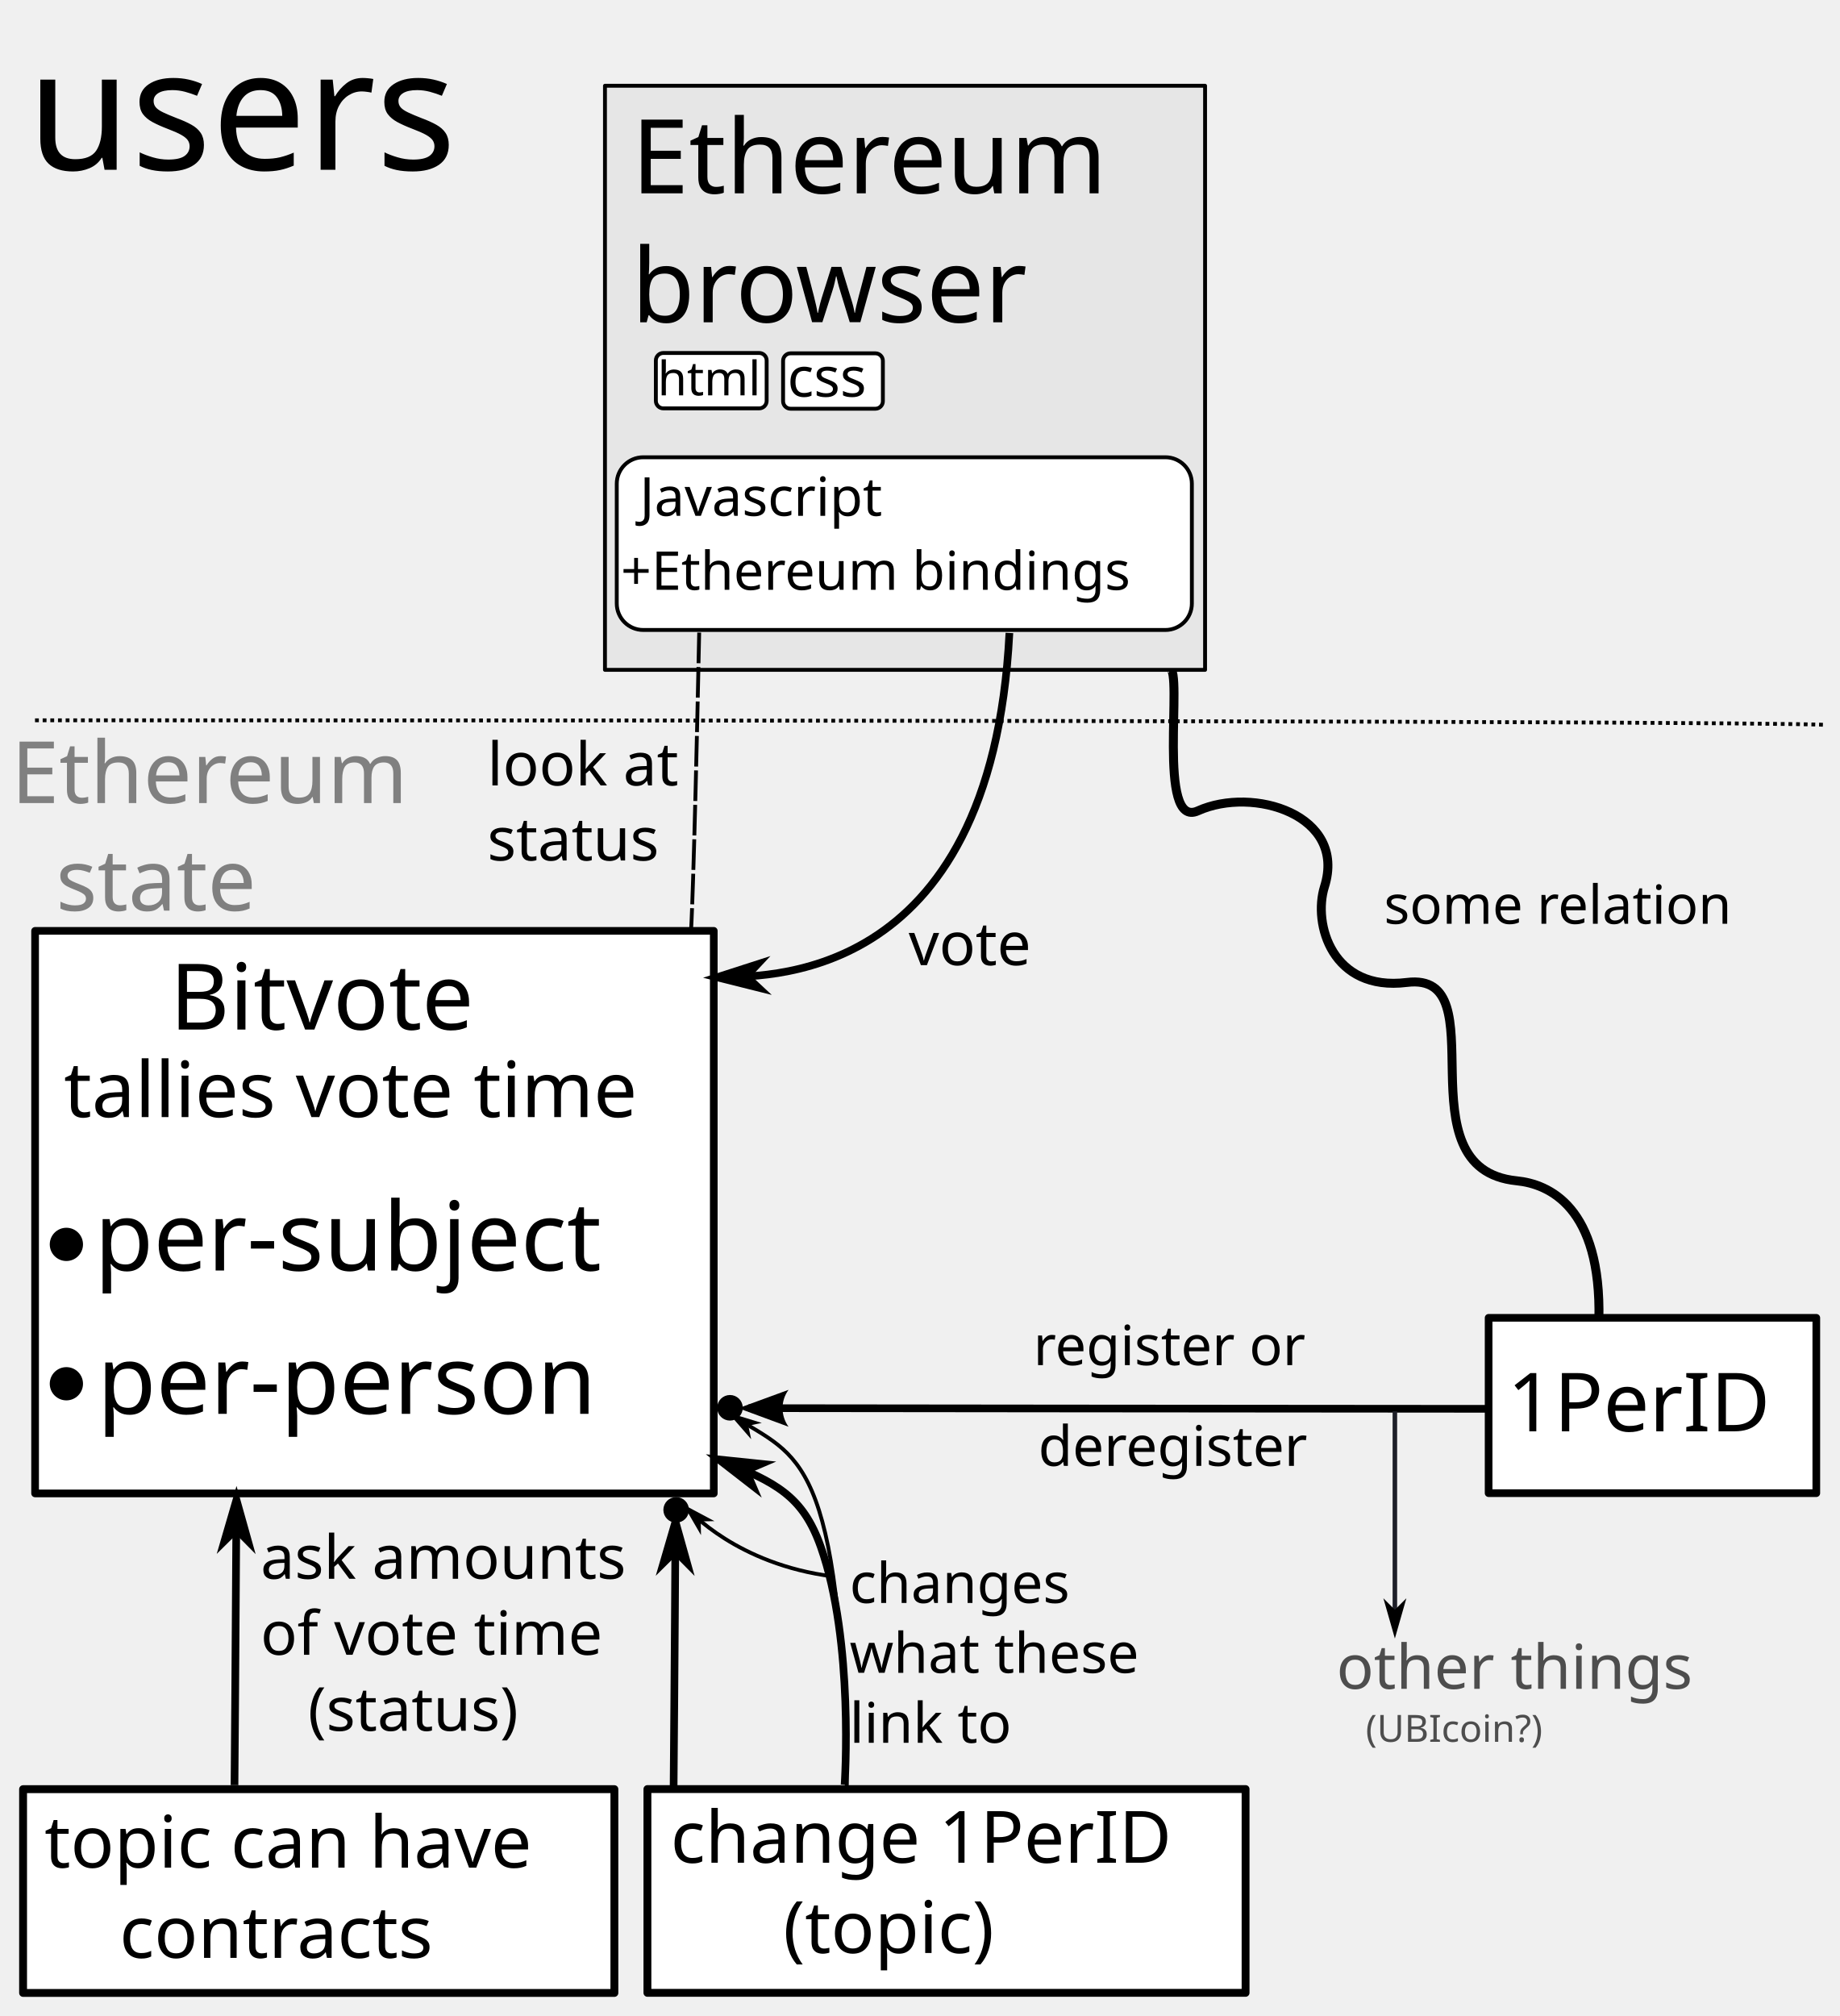
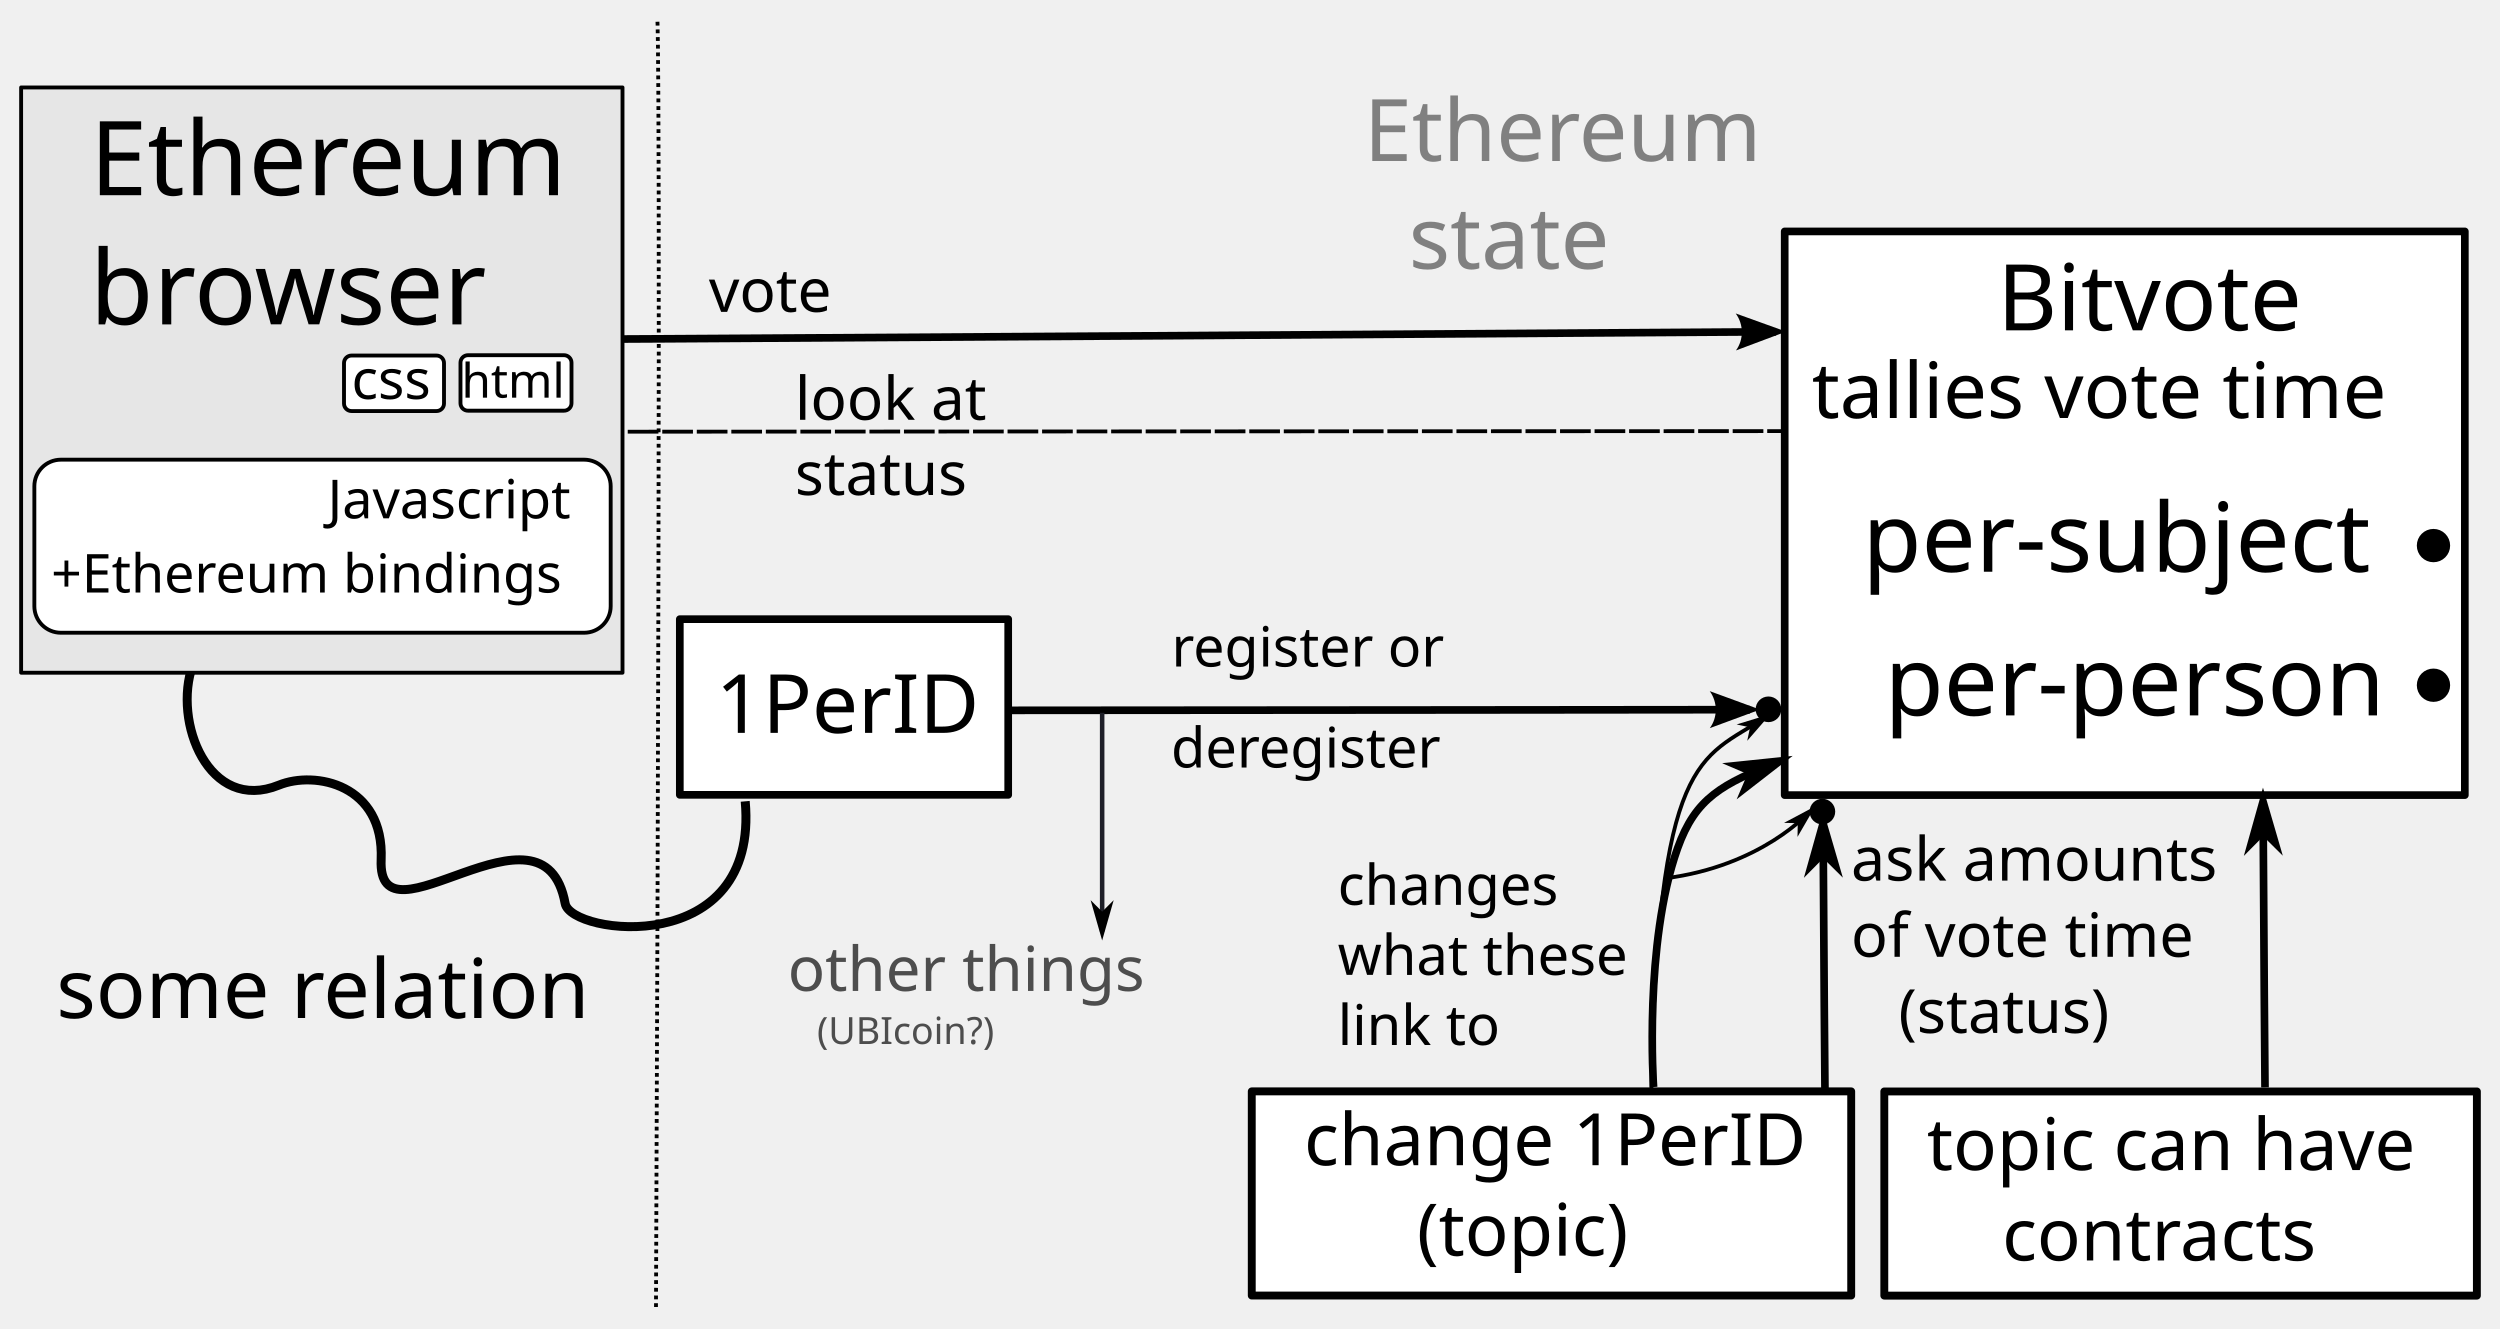
- <svg xmlns="http://www.w3.org/2000/svg" width="480.421" height="526.524" id="svg2" version="1.1">
+ <svg xmlns="http://www.w3.org/2000/svg" width="651.612" height="346.166" id="svg2" version="1.1">
  <defs id="defs4">
    <marker orient="auto" refY="0" refX="0" id="Arrow1Mend" style="overflow:visible">
      <path id="path3792" d="M 0,0 5,-5 -12.5,0 5,5 0,0 z" style="fill-rule:evenodd;stroke:#000000;stroke-width:1pt" transform="matrix(-0.4,0,0,-0.4,-4,0)" />
    </marker>
    <marker orient="auto" refY="0" refX="0" id="Arrow1Mstart" style="overflow:visible">
      <path id="path3789" d="M 0,0 5,-5 -12.5,0 5,5 0,0 z" style="fill-rule:evenodd;stroke:#000000;stroke-width:1pt" transform="matrix(0.4,0,0,0.4,4,0)" />
    </marker>
    <marker orient="auto" refY="0" refX="0" id="Arrow2Lend" style="overflow:visible">
      <path id="path3804" style="fill-rule:evenodd;stroke-width:0.625;stroke-linejoin:round" d="M 8.719,4.034 -2.207,0.016 8.719,-4.002 c -1.745,2.372 -1.735,5.617 -6e-7,8.035 z" transform="matrix(-1.1,0,0,-1.1,-1.1,0)" />
    </marker>
    <marker orient="auto" refY="0" refX="0" id="Arrow1Lend" style="overflow:visible">
      <path id="path3786" d="M 0,0 5,-5 -12.5,0 5,5 0,0 z" style="fill-rule:evenodd;stroke:#000000;stroke-width:1pt" transform="matrix(-0.8,0,0,-0.8,-10,0)" />
    </marker>
    <marker orient="auto" refY="0" refX="0" id="Arrow2Mend" style="overflow:visible">
      <path id="path3810" style="fill-rule:evenodd;stroke-width:0.625;stroke-linejoin:round" d="M 8.719,4.034 -2.207,0.016 8.719,-4.002 c -1.745,2.372 -1.735,5.617 -6e-7,8.035 z" transform="scale(-0.6,-0.6)" />
    </marker>
    <marker orient="auto" refY="0" refX="0" id="Arrow1Send" style="overflow:visible">
      <path id="path3798" d="M 0,0 5,-5 -12.5,0 5,5 0,0 z" style="fill-rule:evenodd;stroke:#000000;stroke-width:1pt" transform="matrix(-0.2,0,0,-0.2,-1.2,0)" />
    </marker>
    <marker orient="auto" refY="0" refX="0" id="Arrow2Lstart" style="overflow:visible">
      <path id="path3801" style="fill-rule:evenodd;stroke-width:0.625;stroke-linejoin:round" d="M 8.719,4.034 -2.207,0.016 8.719,-4.002 c -1.745,2.372 -1.735,5.617 -6e-7,8.035 z" transform="matrix(1.1,0,0,1.1,1.1,0)" />
    </marker>
    <marker orient="auto" refY="0" refX="0" id="Arrow1Lstart" style="overflow:visible">
      <path id="path3783" d="M 0,0 5,-5 -12.5,0 5,5 0,0 z" style="fill-rule:evenodd;stroke:#000000;stroke-width:1pt" transform="matrix(0.8,0,0,0.8,10,0)" />
    </marker>
    <marker orient="auto" refY="0" refX="0" id="Arrow1Mend-6" style="overflow:visible">
      <path id="path3792-7" d="M 0,0 5,-5 -12.5,0 5,5 0,0 z" style="fill-rule:evenodd;stroke:#000000;stroke-width:1pt" transform="matrix(-0.4,0,0,-0.4,-4,0)" />
    </marker>
    <marker orient="auto" refY="0" refX="0" id="Arrow1Mstart-6" style="overflow:visible">
      <path id="path3789-4" d="M 0,0 5,-5 -12.5,0 5,5 0,0 z" style="fill-rule:evenodd;stroke:#000000;stroke-width:1pt" transform="matrix(0.4,0,0,0.4,4,0)" />
    </marker>
    <marker orient="auto" refY="0" refX="0" id="Arrow1Mend-3" style="overflow:visible">
      <path id="path3792-1" d="M 0,0 5,-5 -12.5,0 5,5 0,0 z" style="fill-rule:evenodd;stroke:#000000;stroke-width:1pt" transform="matrix(-0.4,0,0,-0.4,-4,0)" />
    </marker>
+     <marker orient="auto" refY="0" refX="0" id="Arrow2Mend-4" style="overflow:visible">
+       <path id="path3810-7" style="fill-rule:evenodd;stroke-width:0.625;stroke-linejoin:round" d="M 8.719,4.034 -2.207,0.016 8.719,-4.002 c -1.745,2.372 -1.735,5.617 -6e-7,8.035 z" transform="scale(-0.6,-0.6)" />
+     </marker>
  </defs>
-   <g id="layer1" transform="translate(117.9677,116.0777)">
-     <rect style="fill:#ffffff;stroke:#000000;stroke-width:2.055;stroke-linecap:butt;stroke-linejoin:round;stroke-miterlimit:4;stroke-opacity:1;stroke-dasharray:none;stroke-dashoffset:0;fill-opacity:1" id="rect4320-3" width="154.451" height="53.22" x="-111.94" y="351.2" />
-     <rect style="fill:#ffffff;stroke:#000000;stroke-width:2.055;stroke-linecap:butt;stroke-linejoin:round;stroke-miterlimit:4;stroke-opacity:1;stroke-dasharray:none;stroke-dashoffset:0;fill-opacity:1" id="rect4320" width="156.24" height="53.22" x="51.14" y="351.179" />
-     <rect style="fill:#ffffff;stroke:#000000;stroke-width:2;stroke-linecap:butt;stroke-linejoin:round;stroke-miterlimit:4;stroke-opacity:1;stroke-dasharray:none;stroke-dashoffset:0;fill-opacity:1" id="rect3777" width="85.593" height="45.797" x="270.861" y="228.1" />
-     <rect style="fill:#ffffff;stroke:#000000;stroke-width:2;stroke-linecap:butt;stroke-linejoin:round;stroke-miterlimit:4;stroke-opacity:1;stroke-dasharray:none;stroke-dashoffset:0;fill-opacity:1" id="rect3775" width="177.273" height="146.926" x="-108.801" y="127.036" />
-     <text xml:space="preserve" style="font-size:24.004px;font-style:normal;font-weight:normal;line-height:125%;letter-spacing:0px;word-spacing:0px;fill:#000000;fill-opacity:1;stroke:none;font-family:Sans" x="-73.613" y="152.819" id="text2989">
-       <tspan id="tspan2991" x="-73.613" y="152.819">Bitvote</tspan>
+   <g id="layer1" transform="translate(289.8963,-66.72065)">
+     <path style="fill:none;stroke:#000000;stroke-width:1;stroke-linecap:butt;stroke-linejoin:miter;stroke-miterlimit:4;stroke-opacity:1;stroke-dasharray:8, 1;stroke-dashoffset:0" d="m -180.282,179.27 c 227.653,-0.149 355.489,-0.184 355.489,-0.184" id="path4312-9-1-3" />
+     <path style="fill:none;stroke:#000000;stroke-width:2;stroke-linecap:butt;stroke-linejoin:miter;stroke-miterlimit:4;stroke-opacity:1;stroke-dasharray:none;marker-start:none;marker-end:url(#Arrow2Mend)" d="m -186.358,155.367 c 32.216,0 359.362,-2.177 359.362,-2.177" id="path3773-7" />
+     <rect style="fill:#ffffff;fill-opacity:1;stroke:#000000;stroke-width:2.055;stroke-linecap:butt;stroke-linejoin:round;stroke-miterlimit:4;stroke-opacity:1;stroke-dasharray:none;stroke-dashoffset:0" id="rect4320-3" width="154.451" height="53.22" x="-355.689" y="351.2" transform="scale(-1,1)" />
+     <rect style="fill:#ffffff;fill-opacity:1;stroke:#000000;stroke-width:2.055;stroke-linecap:butt;stroke-linejoin:round;stroke-miterlimit:4;stroke-opacity:1;stroke-dasharray:none;stroke-dashoffset:0" id="rect4320" width="156.24" height="53.22" x="-192.609" y="351.179" transform="scale(-1,1)" />
+     <rect style="fill:#ffffff;fill-opacity:1;stroke:#000000;stroke-width:2;stroke-linecap:butt;stroke-linejoin:round;stroke-miterlimit:4;stroke-opacity:1;stroke-dasharray:none;stroke-dashoffset:0" id="rect3777" width="85.593" height="45.797" x="27.113" y="228.1" transform="scale(-1,1)" />
+     <rect style="fill:#ffffff;fill-opacity:1;stroke:#000000;stroke-width:2;stroke-linecap:butt;stroke-linejoin:round;stroke-miterlimit:4;stroke-opacity:1;stroke-dasharray:none;stroke-dashoffset:0" id="rect3775" width="177.273" height="146.926" x="-352.549" y="127.036" transform="scale(-1,1)" />
+     <text xml:space="preserve" style="font-size:24.004px;font-style:normal;font-weight:normal;line-height:125%;letter-spacing:0px;word-spacing:0px;fill:#000000;fill-opacity:1;stroke:none;font-family:Sans" x="230.674" y="152.819" id="text2989">
+       <tspan id="tspan2991" x="230.674" y="152.819">Bitvote</tspan>
    </text>
-     <text xml:space="preserve" style="font-size:21.3px;font-style:normal;font-weight:normal;line-height:125%;letter-spacing:0px;word-spacing:0px;fill:#000000;fill-opacity:1;stroke:none;font-family:Sans" x="275.758" y="257.738" id="text3769">
-       <tspan id="tspan3771" x="275.758" y="257.738">1PerID</tspan>
+     <text xml:space="preserve" style="font-size:21.3px;font-style:normal;font-weight:normal;line-height:125%;letter-spacing:0px;word-spacing:0px;fill:#000000;fill-opacity:1;stroke:none;font-family:Sans" x="-103.326" y="257.738" id="text3769">
+       <tspan id="tspan3771" x="-103.326" y="257.738">1PerID</tspan>
    </text>
-     <path style="fill:none;stroke:#000000;stroke-width:2;stroke-linecap:butt;stroke-linejoin:miter;stroke-miterlimit:4;stroke-opacity:1;stroke-dasharray:none;marker-start:none;marker-end:url(#Arrow2Mend)" d="m 270.73,251.868 c -32.216,0 -193.191,-0.175 -193.191,-0.175" id="path3773" />
-     <text xml:space="preserve" style="font-size:14.431px;font-style:normal;font-weight:normal;line-height:125%;letter-spacing:0px;word-spacing:0px;fill:#000000;fill-opacity:1;stroke:none;font-family:Sans" x="151.944" y="240.456" id="text5151">
-       <tspan id="tspan5153" x="151.944" y="240.456">register or</tspan>
+     <path style="fill:none;stroke:#000000;stroke-width:2;stroke-linecap:butt;stroke-linejoin:miter;stroke-miterlimit:4;stroke-opacity:1;stroke-dasharray:none;marker-start:none;marker-end:url(#Arrow2Mend)" d="m -26.982,251.868 c 32.216,0 193.191,-0.175 193.191,-0.175" id="path3773" />
+     <text xml:space="preserve" style="font-size:14.431px;font-style:normal;font-weight:normal;line-height:125%;letter-spacing:0px;word-spacing:0px;fill:#000000;fill-opacity:1;stroke:none;font-family:Sans" x="15.447" y="240.456" id="text5151">
+       <tspan id="tspan5153" x="15.447" y="240.456">register or</tspan>
    </text>
-     <text xml:space="preserve" style="font-size:14.561px;font-style:normal;font-weight:normal;line-height:125%;letter-spacing:0px;word-spacing:0px;fill:#000000;fill-opacity:1;stroke:none;font-family:Sans" x="153.236" y="266.769" id="text5155">
-       <tspan id="tspan5157" x="153.236" y="266.769">deregister</tspan>
+     <text xml:space="preserve" style="font-size:14.561px;font-style:normal;font-weight:normal;line-height:125%;letter-spacing:0px;word-spacing:0px;fill:#000000;fill-opacity:1;stroke:none;font-family:Sans" x="15.324" y="266.769" id="text5155">
+       <tspan id="tspan5157" x="15.324" y="266.769">deregister</tspan>
    </text>
-     <text xml:space="preserve" style="font-size:43.92px;font-style:normal;font-weight:normal;line-height:125%;letter-spacing:0px;word-spacing:0px;fill:#000000;fill-opacity:1;stroke:none;font-family:Sans" x="-110.907" y="-71.729" id="text5159">
-       <tspan id="tspan5161" x="-110.907" y="-71.729">users</tspan>
+     <text xml:space="preserve" style="font-size:15.681px;font-style:normal;font-weight:normal;line-height:125%;letter-spacing:0px;word-spacing:0px;fill:#000000;fill-opacity:1;stroke:none;font-family:Sans" x="-105.134" y="148.002" id="text5179">
+       <tspan id="tspan5181" x="-105.134" y="148.002">vote</tspan>
    </text>
-     <text xml:space="preserve" style="font-size:15.681px;font-style:normal;font-weight:normal;line-height:125%;letter-spacing:0px;word-spacing:0px;fill:#000000;fill-opacity:1;stroke:none;font-family:Sans" x="119.38" y="135.989" id="text5179">
-       <tspan id="tspan5181" x="119.38" y="135.989">vote</tspan>
+     <path style="fill:none;stroke:#000000;stroke-width:2.342;stroke-linecap:butt;stroke-linejoin:miter;stroke-miterlimit:4;stroke-opacity:1;stroke-dasharray:none" d="m -95.662,275.583 c 3.661,41.124 -45.419,34.869 -46.93,26.618 -5.602,-30.602 -49.015,13.051 -47.96,-11.422 0.846,-19.605 -17.19,-23.265 -26.66,-19.416 -18.232,7.409 -27.747,-16.471 -22.432,-31.343 4.021,-11.251 -37.159,-0.733 -37.777,-4.381" id="path5191" />
+     <text xml:space="preserve" style="font-size:21.507px;font-style:normal;font-weight:normal;line-height:125%;letter-spacing:0px;word-spacing:0px;fill:#000000;fill-opacity:1;stroke:none;font-family:Sans" x="-275.228" y="332.059" id="text5193">
+       <tspan id="tspan5195" x="-275.228" y="332.059">some relation</tspan>
    </text>
-     <path style="fill:none;stroke:#000000;stroke-width:2.342;stroke-linecap:butt;stroke-linejoin:miter;stroke-miterlimit:4;stroke-opacity:1;stroke-dasharray:none" d="m 299.666,228.621 c 0.695,-29.527 -13.094,-35.465 -21.44,-36.302 -30.955,-3.104 -4.42,-54.843 -28.727,-51.809 -19.472,2.431 -24.581,-15.248 -21.512,-24.999 5.908,-18.772 -18.665,-26.321 -33.057,-19.818 -10.888,4.92 -3.741,-36.978 -7.428,-37.298" id="path5191" />
-     <text xml:space="preserve" style="font-size:14.052px;font-style:normal;font-weight:normal;line-height:125%;letter-spacing:0px;word-spacing:0px;fill:#000000;fill-opacity:1;stroke:none;font-family:Sans" x="243.529" y="125.188" id="text5193">
-       <tspan id="tspan5195" x="243.529" y="125.188">some relation</tspan>
+     <text xml:space="preserve" style="font-size:18.859px;font-style:normal;font-weight:normal;line-height:125%;letter-spacing:0px;word-spacing:0px;fill:#000000;fill-opacity:1;stroke:none;font-family:Sans" x="50.008" y="370.423" id="text5205">
+       <tspan id="tspan5207" x="50.008" y="370.423">change 1PerID</tspan>
+       <tspan x="50.008" y="393.997" id="tspan5209">      (topic)</tspan>
    </text>
-     <text xml:space="preserve" style="font-size:18.859px;font-style:normal;font-weight:normal;line-height:125%;letter-spacing:0px;word-spacing:0px;fill:#000000;fill-opacity:1;stroke:none;font-family:Sans" x="57.197" y="370.423" id="text5205">
-       <tspan id="tspan5207" x="57.197" y="370.423">change 1PerID</tspan>
-       <tspan x="57.197" y="393.997" id="tspan5209">      (topic)</tspan>
+     <path style="fill:#000000;fill-opacity:1;stroke:#000000;stroke-width:1;stroke-linecap:butt;stroke-linejoin:round;stroke-miterlimit:4;stroke-opacity:1;stroke-dasharray:none;stroke-dashoffset:0" id="path6759" d="m 151.288,70.414 c 0,2.093 -1.697,3.79 -3.79,3.79 -2.093,0 -3.79,-1.697 -3.79,-3.79 0,-2.093 1.697,-3.79 3.79,-3.79 2.093,0 3.79,1.697 3.79,3.79 z" transform="matrix(-0.7791369,0,0,0.7791369,285.9644,196.7378)" />
+     <path style="fill:#808080;stroke:#1e1f28;stroke-width:1.184px;stroke-linecap:butt;stroke-linejoin:miter;stroke-opacity:1;marker-mid:none;marker-end:url(#Arrow1Mend)" d="m -2.626,252.509 c 0,29.912 0,57.019 0,57.019" id="path7151" />
+     <text xml:space="preserve" style="font-size:16.119px;font-style:normal;font-weight:normal;line-height:125%;letter-spacing:0px;word-spacing:0px;fill:#4d4d4d;fill-opacity:1;stroke:none;font-family:Sans" x="-84.581" y="324.997" id="text7545">
+       <tspan id="tspan7547" x="-84.581" y="324.997">other things</tspan>
+       <tspan x="-84.581" y="338.841" id="tspan7549" style="font-size:9.794px;fill:#4d4d4d">   (UBIcoin?)</tspan>
    </text>
-     <path style="fill:#000000;fill-opacity:1;stroke:#000000;stroke-width:1;stroke-linecap:butt;stroke-linejoin:round;stroke-miterlimit:4;stroke-opacity:1;stroke-dasharray:none;stroke-dashoffset:0" id="path6759" d="m 151.288,70.414 c 0,2.093 -1.697,3.79 -3.79,3.79 -2.093,0 -3.79,-1.697 -3.79,-3.79 0,-2.093 1.697,-3.79 3.79,-3.79 2.093,0 3.79,1.697 3.79,3.79 z" transform="matrix(0.7791369,0,0,0.7791369,-42.21618,196.7378)" />
-     <path style="fill:#808080;stroke:#1e1f28;stroke-width:1.184px;stroke-linecap:butt;stroke-linejoin:miter;stroke-opacity:1;marker-mid:none;marker-end:url(#Arrow1Mend)" d="m 246.375,252.509 c 0,29.912 0,57.019 0,57.019" id="path7151" />
-     <text xml:space="preserve" style="font-size:16.119px;font-style:normal;font-weight:normal;line-height:125%;letter-spacing:0px;word-spacing:0px;fill:#4d4d4d;fill-opacity:1;stroke:none;font-family:Sans" x="231.118" y="324.997" id="text7545">
-       <tspan id="tspan7547" x="231.118" y="324.997">other things</tspan>
-       <tspan x="231.118" y="338.841" id="tspan7549" style="font-size:9.794px;fill:#4d4d4d">   (UBIcoin?)</tspan>
+     <text xml:space="preserve" style="font-size:20.197px;font-style:normal;font-weight:normal;line-height:125%;letter-spacing:0px;word-spacing:0px;fill:#000000;fill-opacity:1;stroke:none;font-family:Sans" x="182.343" y="175.677" id="text3043">
+       <tspan id="tspan3045" x="182.343" y="175.677">tallies vote time</tspan>
    </text>
-     <text xml:space="preserve" style="font-size:20.197px;font-style:normal;font-weight:normal;line-height:125%;letter-spacing:0px;word-spacing:0px;fill:#000000;fill-opacity:1;stroke:none;font-family:Sans" x="-101.294" y="175.677" id="text3043">
-       <tspan id="tspan3045" x="-101.294" y="175.677">tallies vote time</tspan>
+     <text xml:space="preserve" style="font-size:40px;font-style:normal;font-weight:normal;line-height:125%;letter-spacing:0px;word-spacing:0px;fill:#000000;fill-opacity:1;stroke:none;font-family:Sans" x="-298.891" y="193.026" id="text3047" transform="scale(-1,1)">
+       <tspan id="tspan3049" x="-298.891" y="193.026" />
    </text>
-     <text xml:space="preserve" style="font-size:40px;font-style:normal;font-weight:normal;line-height:125%;letter-spacing:0px;word-spacing:0px;fill:#000000;fill-opacity:1;stroke:none;font-family:Sans" x="-53.163" y="192.629" id="text3047" transform="translate(-1.980005,0.396846)">
-       <tspan id="tspan3049" x="-53.163" y="192.629" />
+     <text xml:space="preserve" style="font-size:25.03px;font-style:normal;font-weight:normal;line-height:125%;letter-spacing:0px;word-spacing:0px;fill:#000000;fill-opacity:1;stroke:none;font-family:Sans" x="195.555" y="215.748" id="text3051">
+       <tspan id="tspan3053" x="195.555" y="215.748">per-subject</tspan>
    </text>
-     <text xml:space="preserve" style="font-size:25.03px;font-style:normal;font-weight:normal;line-height:125%;letter-spacing:0px;word-spacing:0px;fill:#000000;fill-opacity:1;stroke:none;font-family:Sans" x="-93.282" y="215.748" id="text3051">
-       <tspan id="tspan3053" x="-93.282" y="215.748">per-subject</tspan>
+     <text xml:space="preserve" style="font-size:25.03px;font-style:normal;font-weight:normal;line-height:125%;letter-spacing:0px;word-spacing:0px;fill:#000000;fill-opacity:1;stroke:none;font-family:Sans" x="201.33" y="253.185" id="text3051-7">
+       <tspan id="tspan3053-7" x="201.33" y="253.185">per-person</tspan>
    </text>
-     <text xml:space="preserve" style="font-size:25.03px;font-style:normal;font-weight:normal;line-height:125%;letter-spacing:0px;word-spacing:0px;fill:#000000;fill-opacity:1;stroke:none;font-family:Sans" x="-92.58" y="253.185" id="text3051-7">
-       <tspan id="tspan3053-7" x="-92.58" y="253.185">per-person</tspan>
+     <path style="fill:#000000;fill-opacity:1;stroke:#000000;stroke-width:1.5;stroke-linecap:butt;stroke-linejoin:round;stroke-miterlimit:4;stroke-opacity:1;stroke-dasharray:none;stroke-dashoffset:0" id="path3080" d="m -86.21,172.034 c 0,1.984 -1.608,3.592 -3.592,3.592 -1.984,0 -3.592,-1.608 -3.592,-3.592 0,-1.984 1.608,-3.592 3.592,-3.592 1.984,0 3.592,1.608 3.592,3.592 z" transform="matrix(-1,0,0,1,254.575,36.88803)" />
+     <path style="fill:#000000;fill-opacity:1;stroke:#000000;stroke-width:1.5;stroke-linecap:butt;stroke-linejoin:round;stroke-miterlimit:4;stroke-opacity:1;stroke-dasharray:none;stroke-dashoffset:0" id="path3080-1" d="m -86.21,172.034 c 0,1.984 -1.608,3.592 -3.592,3.592 -1.984,0 -3.592,-1.608 -3.592,-3.592 0,-1.984 1.608,-3.592 3.592,-3.592 1.984,0 3.592,1.608 3.592,3.592 z" transform="matrix(-1,0,0,1,254.575,73.28765)" />
+     <path style="fill:none;stroke:#000000;stroke-width:1px;stroke-linecap:butt;stroke-linejoin:miter;stroke-opacity:1;marker-end:url(#Arrow1Mend)" d="m 140.528,350.83 c 1.583,-87.824 12.788,-86.13 29.393,-96.923" id="path4114" />
+     <text xml:space="preserve" style="font-size:15.879px;font-style:normal;font-weight:normal;line-height:125%;letter-spacing:0px;word-spacing:0px;fill:#000000;fill-opacity:1;stroke:none;font-family:Sans" x="192.559" y="296.252" id="text4314">
+       <tspan x="192.559" y="296.252" id="tspan4410">ask amounts</tspan>
+       <tspan x="192.559" y="316.101" id="tspan3080">of vote time</tspan>
+       <tspan x="192.559" y="335.95" id="tspan3081">   (status)</tspan>
    </text>
-     <path style="fill:#000000;fill-opacity:1;stroke:#000000;stroke-width:1.5;stroke-linecap:butt;stroke-linejoin:round;stroke-miterlimit:4;stroke-opacity:1;stroke-dasharray:none;stroke-dashoffset:0" id="path3080" d="m -86.21,172.034 c 0,1.984 -1.608,3.592 -3.592,3.592 -1.984,0 -3.592,-1.608 -3.592,-3.592 0,-1.984 1.608,-3.592 3.592,-3.592 1.984,0 3.592,1.608 3.592,3.592 z" transform="translate(-10.82672,36.88803)" />
-     <path style="fill:#000000;fill-opacity:1;stroke:#000000;stroke-width:1.5;stroke-linecap:butt;stroke-linejoin:round;stroke-miterlimit:4;stroke-opacity:1;stroke-dasharray:none;stroke-dashoffset:0" id="path3080-1" d="m -86.21,172.034 c 0,1.984 -1.608,3.592 -3.592,3.592 -1.984,0 -3.592,-1.608 -3.592,-3.592 0,-1.984 1.608,-3.592 3.592,-3.592 1.984,0 3.592,1.608 3.592,3.592 z" transform="translate(-10.82672,73.28765)" />
-     <path style="fill:none;stroke:#000000;stroke-width:1px;stroke-linecap:butt;stroke-linejoin:miter;stroke-opacity:1;marker-end:url(#Arrow1Mend)" d="M 103.22,350.83 C 101.637,263.007 90.432,264.7 73.826,253.908" id="path4114" />
-     <text xml:space="preserve" style="font-size:15.879px;font-style:normal;font-weight:normal;line-height:125%;letter-spacing:0px;word-spacing:0px;fill:#000000;fill-opacity:1;stroke:none;font-family:Sans" x="-49.909" y="296.252" id="text4314">
-       <tspan x="-49.909" y="296.252" id="tspan4410">ask amounts</tspan>
-       <tspan x="-49.909" y="316.101" id="tspan3080">of vote time</tspan>
-       <tspan x="-49.909" y="335.95" id="tspan3081">   (status)</tspan>
+     <text xml:space="preserve" style="font-size:14.609px;font-style:normal;font-weight:normal;line-height:125%;letter-spacing:0px;word-spacing:0px;fill:#000000;fill-opacity:1;stroke:none;font-family:Sans" x="58.781" y="302.567" id="text4322">
+       <tspan x="58.781" y="302.567" id="tspan3084">changes</tspan>
+       <tspan x="58.781" y="320.828" id="tspan3092">what these</tspan>
+       <tspan x="58.781" y="339.089" id="tspan3094">link to</tspan>
    </text>
-     <text xml:space="preserve" style="font-size:14.609px;font-style:normal;font-weight:normal;line-height:125%;letter-spacing:0px;word-spacing:0px;fill:#000000;fill-opacity:1;stroke:none;font-family:Sans" x="103.956" y="302.567" id="text4322">
-       <tspan x="103.956" y="302.567" id="tspan3084">changes</tspan>
-       <tspan x="103.956" y="320.828" id="tspan3092">what these</tspan>
-       <tspan x="103.956" y="339.089" id="tspan3094">link to</tspan>
+     <text xml:space="preserve" style="font-size:18.859px;font-style:normal;font-weight:normal;line-height:125%;letter-spacing:0px;word-spacing:0px;fill:#000000;fill-opacity:1;stroke:none;font-family:Sans" x="212.356" y="371.689" id="text5205-7">
+       <tspan id="tspan5207-1" x="212.356" y="371.689">topic can have</tspan>
+       <tspan x="212.356" y="395.263" id="tspan5209-5">    contracts</tspan>
    </text>
-     <text xml:space="preserve" style="font-size:18.859px;font-style:normal;font-weight:normal;line-height:125%;letter-spacing:0px;word-spacing:0px;fill:#000000;fill-opacity:1;stroke:none;font-family:Sans" x="-106.357" y="371.689" id="text5205-7">
-       <tspan id="tspan5207-1" x="-106.357" y="371.689">topic can have</tspan>
-       <tspan x="-106.357" y="395.263" id="tspan5209-5">    contracts</tspan>
+     <path style="fill:none;stroke:#000000;stroke-width:2;stroke-linecap:butt;stroke-linejoin:miter;stroke-miterlimit:4;stroke-opacity:1;stroke-dasharray:none;stroke-dashoffset:0;marker-start:url(#Arrow1Mstart);marker-end:none" d="m 299.955,275.953 c 0.169,32.681 0.508,74.203 0.508,74.203" id="path4312-9" />
+     <path style="fill:none;stroke:#000000;stroke-width:2;stroke-linecap:butt;stroke-linejoin:miter;stroke-miterlimit:4;stroke-opacity:1;stroke-dasharray:none;stroke-dashoffset:0;marker-start:url(#Arrow1Mstart)" d="m 185.283,281.668 c 0.169,32.681 0.489,69.501 0.489,69.501" id="path4312-9-1" />
+     <rect style="fill:#e6e6e6;stroke:#000000;stroke-width:1.011;stroke-linecap:butt;stroke-linejoin:round;stroke-miterlimit:4;stroke-opacity:1;stroke-dasharray:none;stroke-dashoffset:0" id="rect2985" width="156.748" height="152.547" x="127.643" y="89.511" ry="0" transform="scale(-1,1)" />
+     <text xml:space="preserve" style="font-size:26.947px;font-style:normal;font-weight:normal;line-height:125%;letter-spacing:0px;word-spacing:0px;fill:#000000;fill-opacity:1;stroke:none;font-family:Sans" x="-266.485" y="117.596" id="text2987">
+       <tspan id="tspan2989" x="-266.485" y="117.596">Ethereum</tspan>
+       <tspan x="-266.485" y="151.28" id="tspan2991-6">browser</tspan>
    </text>
-     <path style="fill:none;stroke:#000000;stroke-width:2;stroke-linecap:butt;stroke-linejoin:miter;stroke-miterlimit:4;stroke-opacity:1;stroke-dasharray:none;stroke-dashoffset:0;marker-start:url(#Arrow1Mstart);marker-end:none" d="m -56.207,275.953 c -0.169,32.681 -0.508,74.203 -0.508,74.203" id="path4312-9" />
-     <path style="fill:none;stroke:#000000;stroke-width:2;stroke-linecap:butt;stroke-linejoin:miter;stroke-miterlimit:4;stroke-opacity:1;stroke-dasharray:none;stroke-dashoffset:0;marker-start:url(#Arrow1Mstart)" d="m 58.465,281.668 c -0.169,32.681 -0.489,69.501 -0.489,69.501" id="path4312-9-1" />
-     <rect style="fill:#e6e6e6;stroke:#000000;stroke-width:1.011;stroke-linecap:butt;stroke-linejoin:round;stroke-miterlimit:4;stroke-opacity:1;stroke-dasharray:none;stroke-dashoffset:0" id="rect2985" width="156.748" height="152.547" x="40.05" y="-93.678" ry="0" />
-     <text xml:space="preserve" style="font-size:26.947px;font-style:normal;font-weight:normal;line-height:125%;letter-spacing:0px;word-spacing:0px;fill:#000000;fill-opacity:1;stroke:none;font-family:Sans" x="46.962" y="-65.592" id="text2987">
-       <tspan id="tspan2989" x="46.962" y="-65.592">Ethereum</tspan>
-       <tspan x="46.962" y="-31.909" id="tspan2991-6">browser</tspan>
+     <rect style="fill:#ffffff;stroke:#000000;stroke-width:1.011;stroke-linecap:butt;stroke-linejoin:round;stroke-miterlimit:4;stroke-opacity:1;stroke-dasharray:none;stroke-dashoffset:0" id="rect2993" width="28.937" height="14.468" x="140.938" y="159.3" ry="1.956" transform="scale(-1,1)" />
+     <text xml:space="preserve" style="font-size:12.384px;font-style:normal;font-weight:normal;line-height:125%;letter-spacing:0px;word-spacing:0px;fill:#000000;fill-opacity:1;stroke:none;font-family:Sans" x="-169.606" y="170.364" id="text2997">
+       <tspan id="tspan2999" x="-169.606" y="170.364">html</tspan>
    </text>
-     <rect style="fill:#ffffff;stroke:#000000;stroke-width:1.011;stroke-linecap:butt;stroke-linejoin:round;stroke-miterlimit:4;stroke-opacity:1;stroke-dasharray:none;stroke-dashoffset:0" id="rect2993" width="28.937" height="14.468" x="53.345" y="-23.889" ry="1.956" />
-     <text xml:space="preserve" style="font-size:12.384px;font-style:normal;font-weight:normal;line-height:125%;letter-spacing:0px;word-spacing:0px;fill:#000000;fill-opacity:1;stroke:none;font-family:Sans" x="53.817" y="-12.825" id="text2997">
-       <tspan id="tspan2999" x="53.817" y="-12.825">html</tspan>
+     <rect style="fill:#ffffff;stroke:#000000;stroke-width:1.011;stroke-linecap:butt;stroke-linejoin:round;stroke-miterlimit:4;stroke-opacity:1;stroke-dasharray:none;stroke-dashoffset:0" id="rect2993-0" width="26.064" height="14.468" x="174.169" y="159.391" ry="1.956" transform="scale(-1,1)" />
+     <text xml:space="preserve" style="font-size:14.348px;font-style:normal;font-weight:normal;line-height:125%;letter-spacing:0px;word-spacing:0px;fill:#000000;fill-opacity:1;stroke:none;font-family:Sans" x="-198.259" y="170.7" id="text3001">
+       <tspan x="-198.259" y="170.7" id="tspan3005">css</tspan>
    </text>
-     <rect style="fill:#ffffff;stroke:#000000;stroke-width:1.011;stroke-linecap:butt;stroke-linejoin:round;stroke-miterlimit:4;stroke-opacity:1;stroke-dasharray:none;stroke-dashoffset:0" id="rect2993-0" width="26.064" height="14.468" x="86.577" y="-23.798" ry="1.956" />
-     <text xml:space="preserve" style="font-size:14.348px;font-style:normal;font-weight:normal;line-height:125%;letter-spacing:0px;word-spacing:0px;fill:#000000;fill-opacity:1;stroke:none;font-family:Sans" x="87.714" y="-12.488" id="text3001">
-       <tspan x="87.714" y="-12.488" id="tspan3005">css</tspan>
+     <rect style="fill:#ffffff;stroke:#000000;stroke-width:1.011;stroke-linecap:butt;stroke-linejoin:round;stroke-miterlimit:4;stroke-opacity:1;stroke-dasharray:none;stroke-dashoffset:0" id="rect3037" width="150.217" height="45.108" x="130.725" y="186.534" ry="6.915" transform="scale(-1,1)" />
+     <text xml:space="preserve" style="font-size:14.05px;font-style:normal;font-weight:normal;line-height:125%;letter-spacing:0px;word-spacing:0px;fill:#000000;fill-opacity:1;stroke:none;font-family:Sans" x="-204.523" y="201.825" id="text3009">
+       <tspan id="tspan3011" x="-204.523" y="201.825">Javascript</tspan>
+       <tspan x="-204.523" y="219.388" id="tspan3013" />
    </text>
-     <rect style="fill:#ffffff;stroke:#000000;stroke-width:1.011;stroke-linecap:butt;stroke-linejoin:round;stroke-miterlimit:4;stroke-opacity:1;stroke-dasharray:none;stroke-dashoffset:0" id="rect3037" width="150.217" height="45.108" x="43.132" y="3.346" ry="6.915" />
-     <text xml:space="preserve" style="font-size:14.05px;font-style:normal;font-weight:normal;line-height:125%;letter-spacing:0px;word-spacing:0px;fill:#000000;fill-opacity:1;stroke:none;font-family:Sans" x="49.122" y="18.637" id="text3009">
-       <tspan id="tspan3011" x="49.122" y="18.637">Javascript</tspan>
-       <tspan x="49.122" y="36.199" id="tspan3013" />
+     <text xml:space="preserve" style="font-size:13.984px;font-style:normal;font-weight:normal;line-height:125%;letter-spacing:0px;word-spacing:0px;fill:#000000;fill-opacity:1;stroke:none;font-family:Sans" x="-276.572" y="221.155" id="text3039">
+       <tspan id="tspan3041" x="-276.572" y="221.155">+Ethereum bindings</tspan>
    </text>
-     <text xml:space="preserve" style="font-size:13.984px;font-style:normal;font-weight:normal;line-height:125%;letter-spacing:0px;word-spacing:0px;fill:#000000;fill-opacity:1;stroke:none;font-family:Sans" x="44.192" y="37.967" id="text3039">
-       <tspan id="tspan3041" x="44.192" y="37.967">+Ethereum bindings</tspan>
+     <path style="fill:#000000;fill-opacity:1;stroke:#000000;stroke-width:1;stroke-linecap:butt;stroke-linejoin:round;stroke-miterlimit:4;stroke-opacity:1;stroke-dasharray:none;stroke-dashoffset:0" id="path6759-7" d="m 151.288,70.414 c 0,2.093 -1.697,3.79 -3.79,3.79 -2.093,0 -3.79,-1.697 -3.79,-3.79 0,-2.093 1.697,-3.79 3.79,-3.79 2.093,0 3.79,1.697 3.79,3.79 z" transform="matrix(-0.7791369,0,0,0.7791369,300.0218,223.4012)" />
+     <path style="fill:none;stroke:#000000;stroke-width:1px;stroke-linecap:butt;stroke-linejoin:miter;stroke-opacity:1;marker-end:url(#Arrow1Mend)" d="m 144.132,295.648 c 25.174,-3.185 37.618,-17.341 37.701,-17.421" id="path4114-1" />
+     <path style="fill:none;stroke:#000000;stroke-width:1;stroke-linecap:butt;stroke-linejoin:miter;stroke-miterlimit:4;stroke-opacity:1;stroke-dasharray:1, 1;stroke-dashoffset:0" d="m -118.916,407.387 c 1.375,-326.336 0.374,-335.166 0.374,-335.166" id="path4019" />
+     <text xml:space="preserve" style="font-size:22.473px;font-style:normal;font-weight:normal;line-height:125%;letter-spacing:0px;word-spacing:0px;fill:#808080;fill-opacity:1;stroke:none;font-family:Sans" x="65.611" y="108.68" id="text4023">
+       <tspan id="tspan4025" x="65.611" y="108.68">Ethereum</tspan>
+       <tspan x="65.611" y="136.771" id="tspan3079">  state</tspan>
    </text>
-     <path style="fill:#000000;fill-opacity:1;stroke:#000000;stroke-width:1;stroke-linecap:butt;stroke-linejoin:round;stroke-miterlimit:4;stroke-opacity:1;stroke-dasharray:none;stroke-dashoffset:0" id="path6759-7" d="m 151.288,70.414 c 0,2.093 -1.697,3.79 -3.79,3.79 -2.093,0 -3.79,-1.697 -3.79,-3.79 0,-2.093 1.697,-3.79 3.79,-3.79 2.093,0 3.79,1.697 3.79,3.79 z" transform="matrix(0.7791369,0,0,0.7791369,-56.27358,223.4012)" />
-     <path style="fill:none;stroke:#000000;stroke-width:1px;stroke-linecap:butt;stroke-linejoin:miter;stroke-opacity:1;marker-end:url(#Arrow1Mend)" d="M 99.616,295.648 C 74.443,292.463 61.998,278.307 61.915,278.227" id="path4114-1" />
-     <path style="fill:none;stroke:#000000;stroke-width:2;stroke-linecap:butt;stroke-linejoin:miter;stroke-miterlimit:4;stroke-opacity:1;stroke-dasharray:none;marker-end:url(#Arrow1Mend)" d="M 145.69,49.234 C 140.932,142.416 80.071,138.803 69.618,139.151" id="path3035" />
-     <path style="fill:none;stroke:#000000;stroke-width:1;stroke-linecap:butt;stroke-linejoin:miter;stroke-miterlimit:4;stroke-opacity:1;stroke-dasharray:1, 1;stroke-dashoffset:0" d="m -108.821,72.042 c 467.107,0 467.107,1.18 467.107,1.18" id="path4019" />
-     <text xml:space="preserve" style="font-size:22.473px;font-style:normal;font-weight:normal;line-height:125%;letter-spacing:0px;word-spacing:0px;fill:#808080;fill-opacity:1;stroke:none;font-family:Sans" x="-115.037" y="93.665" id="text4023">
-       <tspan id="tspan4025" x="-115.037" y="93.665">Ethereum</tspan>
-       <tspan x="-115.037" y="121.756" id="tspan3079">  state</tspan>
+     <text xml:space="preserve" style="font-size:15.681px;font-style:normal;font-weight:normal;line-height:125%;letter-spacing:0px;word-spacing:0px;fill:#000000;fill-opacity:1;stroke:none;font-family:Sans" x="-82.698" y="176.14" id="text5179-4">
+       <tspan id="tspan5181-3" x="-82.698" y="176.14">look at</tspan>
+       <tspan x="-82.698" y="195.741" id="tspan3082">status</tspan>
    </text>
-     <path style="fill:none;stroke:#000000;stroke-width:1;stroke-linecap:butt;stroke-linejoin:miter;stroke-miterlimit:4;stroke-opacity:1;stroke-dasharray:8, 1;stroke-dashoffset:0" d="M 64.661,49.136 C 63.24,117.056 62.535,127.032 62.535,127.032" id="path4312-9-1-3" />
-     <text xml:space="preserve" style="font-size:15.681px;font-style:normal;font-weight:normal;line-height:125%;letter-spacing:0px;word-spacing:0px;fill:#000000;fill-opacity:1;stroke:none;font-family:Sans" x="9.326" y="89.051" id="text5179-4">
-       <tspan id="tspan5181-3" x="9.326" y="89.051">look at</tspan>
-       <tspan x="9.326" y="108.652" id="tspan3082">status</tspan>
+     <text xml:space="preserve" style="font-size:40px;font-style:normal;font-weight:normal;line-height:125%;letter-spacing:0px;word-spacing:0px;fill:#000000;fill-opacity:1;stroke:none;font-family:Sans" x="33.814" y="159.135" id="text4066" transform="scale(-1,1)">
+       <tspan id="tspan4068" x="33.814" y="159.135" />
    </text>
-     <text xml:space="preserve" style="font-size:40px;font-style:normal;font-weight:normal;line-height:125%;letter-spacing:0px;word-spacing:0px;fill:#000000;fill-opacity:1;stroke:none;font-family:Sans" x="392.016" y="143.704" id="text4066" transform="translate(-114.4535,15.43094)">
-       <tspan id="tspan4068" x="392.016" y="143.704" />
-     </text>
-     <path style="fill:none;stroke:#000000;stroke-width:2;stroke-linecap:butt;stroke-linejoin:miter;stroke-miterlimit:4;stroke-opacity:1;stroke-dasharray:none;stroke-dashoffset:0;marker-start:url(#Arrow1Mstart)" d="m 70.053,265.205 c 14.67,5.885 21.632,9.37 26.352,22.648 8.801,24.76 6.244,62.197 6.244,62.197" id="path4312-9-1-4" />
+     <path style="fill:none;stroke:#000000;stroke-width:2;stroke-linecap:butt;stroke-linejoin:miter;stroke-miterlimit:4;stroke-opacity:1;stroke-dasharray:none;stroke-dashoffset:0;marker-start:url(#Arrow1Mstart)" d="m 173.695,265.205 c -14.67,5.885 -21.632,9.37 -26.352,22.648 -8.801,24.76 -6.244,62.197 -6.244,62.197" id="path4312-9-1-4" />
  </g>
</svg>
